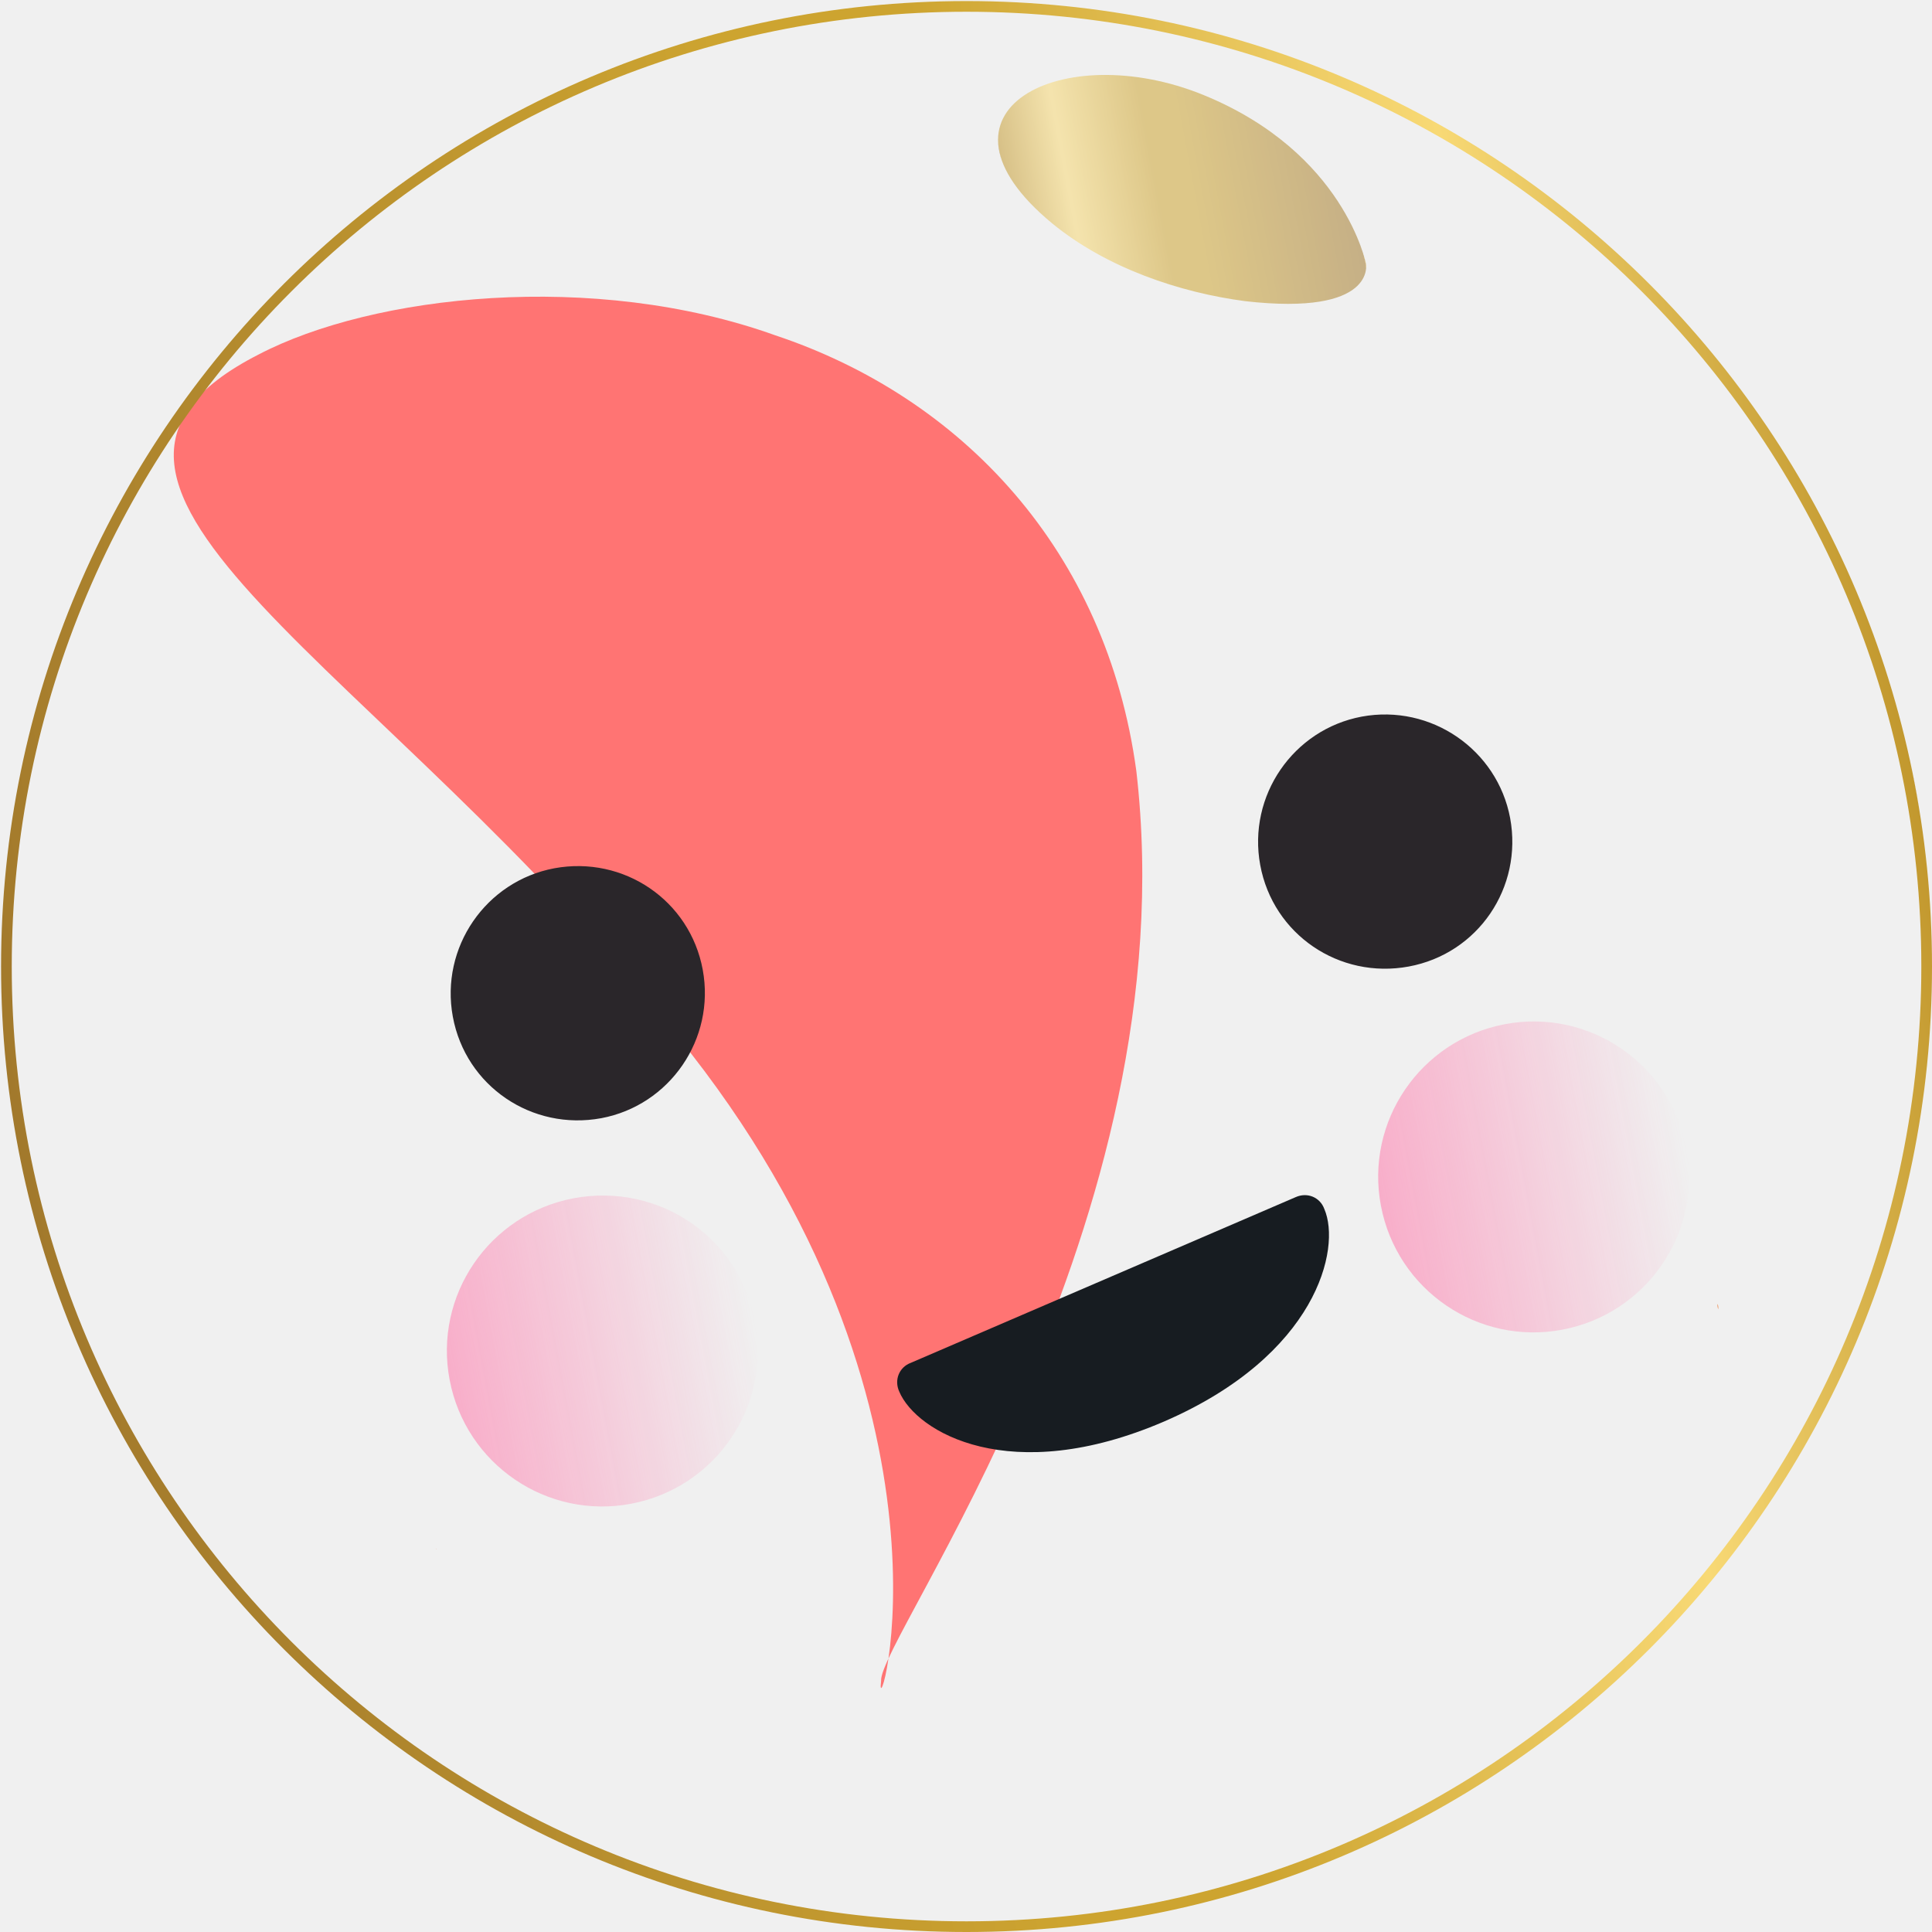
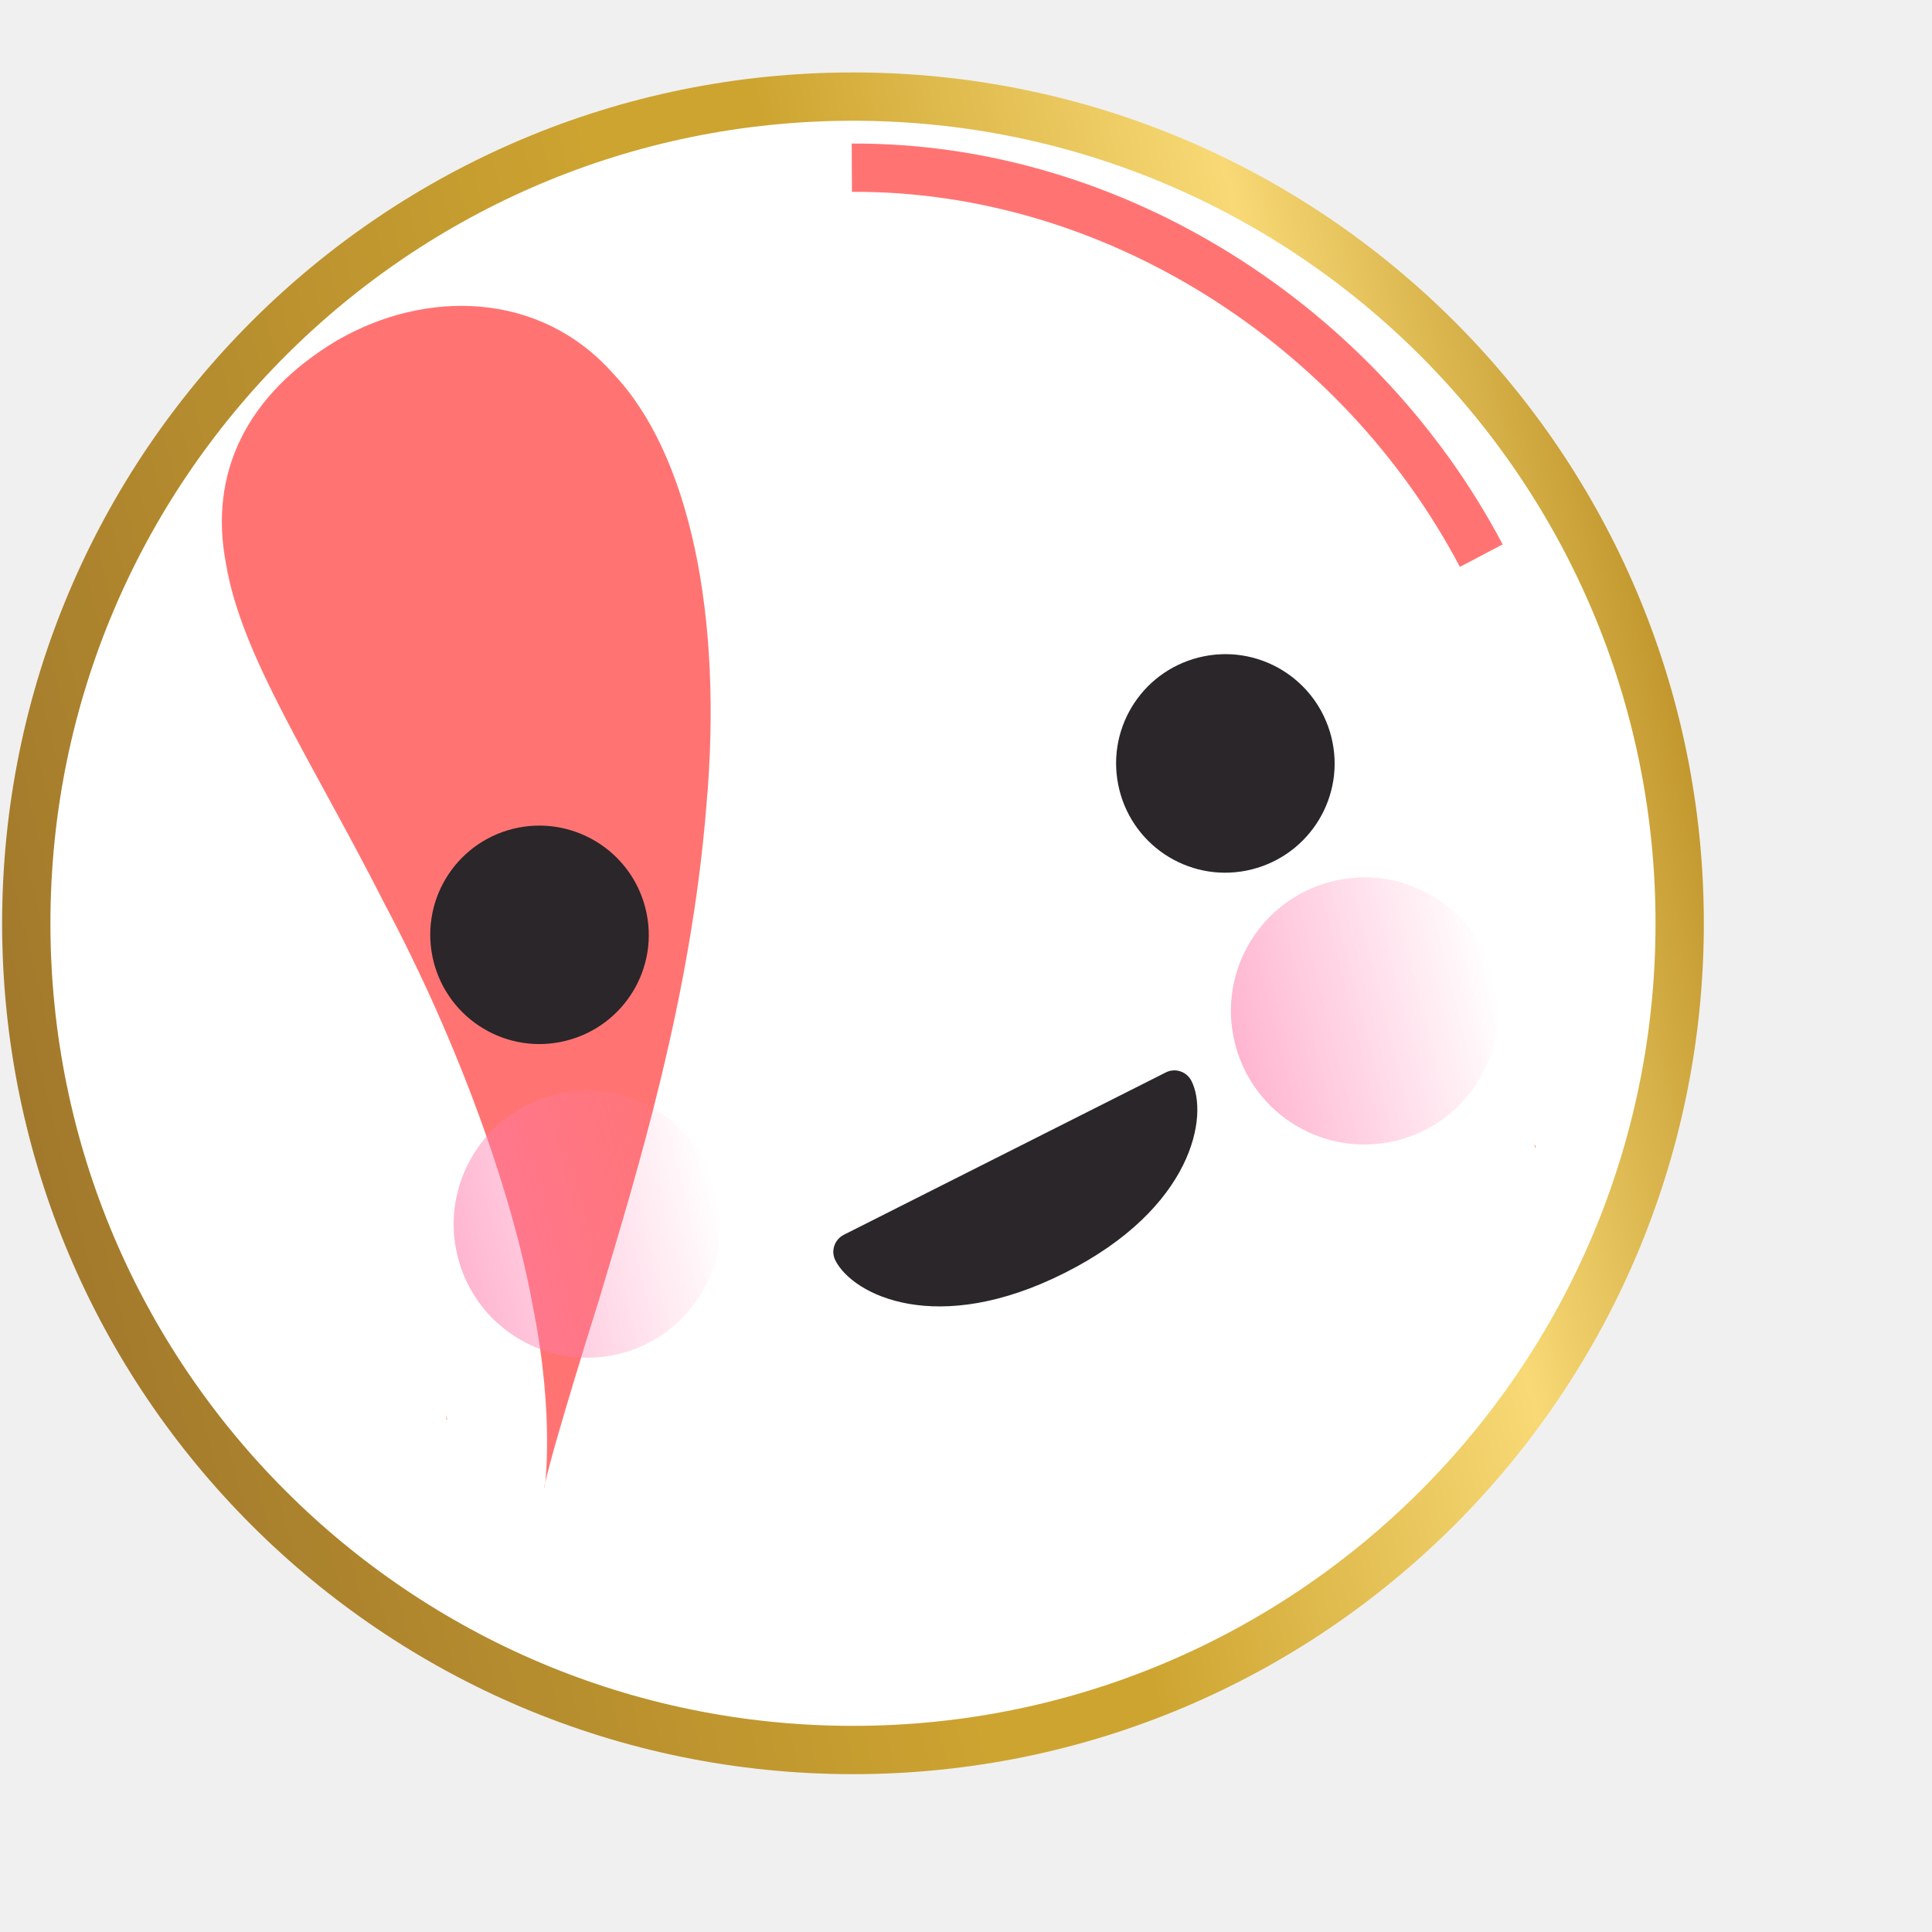
- <svg xmlns="http://www.w3.org/2000/svg" viewBox="41.9 73.6 180.9 180.9" enable-background="new 41.9 73.6 180.9 180.9">
-   <path fill="#FF7473" d="M148.3 145.8c4.9 42.3-24.2 81.3-23.9 85.2-.7 5.6 9.2-25.5-19.1-60.4-27.3-34.7-63.3-51.5-39.2-63.8 10.7-5.6 31.4-7.9 48.4-1.8 17.4 5.8 31 20.1 33.8 40.8z" />
-   <path fill="#ED9E6E" d="M82.7 218.6c.1 0 .1.1 0 0v-.4.4M202.8 196.2c0-.2 0-.4-.1-.5 0 .2 0 .3.1.5" />
-   <linearGradient id="a" gradientUnits="userSpaceOnUse" x1="77.755" y1="193.196" x2="106.816" y2="193.196" gradientTransform="matrix(.983 -.184 .184 .983 -27.944 27.191)">
-     <stop offset="0" stop-color="#FF7BAC" />
-     <stop offset="1" stop-color="#FF7BAC" stop-opacity="0" />
+ <svg xmlns="http://www.w3.org/2000/svg" version="1.1" id="Calque_1" x="0px" y="0px" viewBox="0 0 1000 1000" enable-background="new 0 0 1000 1000" xml:space="preserve">
+   <linearGradient id="SVGID_1_" gradientUnits="userSpaceOnUse" x1="3.236" y1="468.324" x2="884.182" y2="468.324" gradientTransform="matrix(0.9702 -0.2425 0.2425 0.9702 -102.478 131.142)">
+     <stop offset="0" style="stop-color:#C2982E" />
+     <stop offset="0" style="stop-color:#A2792C" />
+     <stop offset="0.461" style="stop-color:#CDA430" />
+     <stop offset="0.562" style="stop-color:#CDA430" />
+     <stop offset="0.82" style="stop-color:#F8D975" />
+     <stop offset="1" style="stop-color:#C2982E" />
+     <stop offset="1" style="stop-color:#A2792C" />
  </linearGradient>
-   <path opacity=".56" fill="url(#a)" d="M112.6 197.4c1.5 7.9-3.7 15.5-11.6 17-7.9 1.5-15.5-3.7-17-11.6-1.5-7.9 3.7-15.5 11.6-17 8-1.5 15.6 3.7 17 11.6" />
-   <linearGradient id="b" gradientUnits="userSpaceOnUse" x1="166.446" y1="193.196" x2="195.51" y2="193.196" gradientTransform="matrix(.983 -.184 .184 .983 -27.944 27.191)">
-     <stop offset="0" stop-color="#FF7BAC" />
-     <stop offset="1" stop-color="#FF7BAC" stop-opacity="0" />
+   <circle fill="#FFFFFF" stroke="url(#SVGID_1_)" stroke-width="25" stroke-miterlimit="10" cx="441.5" cy="477.9" r="427.9" />
+   <g>
+     <path fill="#FF7473" d="M199.2,468.1c-37.8-74.5-74.3-128.4-82.2-176.2c-9.1-46.9,10.5-87.6,57.3-115.6   c45.9-26.7,105.1-25.8,143.1,17.1c39.2,41.2,57.1,124.5,48.2,224.1c-8.1,100.2-36.3,190.5-54.9,253.1c-19.7,63-29.7,98.4-28.8,99.6   c-0.1,1,5.5-36.3-6.1-94C265.5,618.8,237.9,541,199.2,468.1z" />
+   </g>
+   <path fill="#ED9E6E" d="M231.1,734.7c0.1,0,0.3,0.1,0.5,0.2c-0.3-0.7-0.5-1.5-0.8-2.2C230.8,733.3,231,734,231.1,734.7" />
+   <path fill="#ED9E6E" d="M794.5,594.2c0.1-0.2,0.3-0.3,0.4-0.5c-0.3-0.6-0.4-1.3-0.7-1.9C794.3,592.6,794.4,593.4,794.5,594.2" />
+   <path fill="#2A262A" d="M620.5,340.3c-30.3,7.6-48.7,38.2-41.1,68.6c7.6,30.3,38.2,48.7,68.5,41.1c30.3-7.6,48.8-38.2,41.2-68.5  C681.5,351.1,650.8,332.7,620.5,340.3" />
+   <path fill="#2A262A" d="M551.2,658.8c-66.4,33.5-109.8,11.4-118.8-6.4c-2.5-4.9-0.5-10.8,4.4-13.3l166.6-84  c4.9-2.5,10.8-0.5,13.3,4.4C625.7,577.3,617.7,625.3,551.2,658.8z" />
+   <path fill="none" stroke="#FF7473" stroke-width="25" stroke-miterlimit="10" d="M440.9,86.8c135.6-0.7,263.1,81.8,325.8,200.8" />
+   <linearGradient id="SVGID_2_" gradientUnits="userSpaceOnUse" x1="620.439" y1="576.521" x2="758.687" y2="576.521" gradientTransform="matrix(0.9702 -0.2425 0.2425 0.9702 -102.478 131.142)">
+     <stop offset="0" style="stop-color:#FF7BAC" />
+     <stop offset="1" style="stop-color:#FF7BAC;stop-opacity:0" />
  </linearGradient>
-   <path opacity=".56" fill="url(#b)" d="M199.8 181.1c1.5 7.9-3.7 15.5-11.6 17-7.9 1.5-15.5-3.7-17-11.6-1.5-7.9 3.7-15.5 11.6-17 7.9-1.5 15.5 3.7 17 11.6" />
-   <linearGradient id="c" gradientUnits="userSpaceOnUse" x1="-26.21" y1="96.57" x2="5.521" y2="96.57" gradientTransform="matrix(-.983 .184 .184 .983 124.415 -1.369)">
-     <stop offset="0" stop-color="#C2982E" />
-     <stop offset="0" stop-color="#A2792C" />
-     <stop offset=".461" stop-color="#CDA430" />
-     <stop offset=".562" stop-color="#CDA430" />
-     <stop offset=".82" stop-color="#F8D975" />
-     <stop offset="1" stop-color="#C2982E" />
-     <stop offset="1" stop-color="#A2792C" />
+   <path opacity="0.56" fill="url(#SVGID_2_)" d="M773.4,506.5c9.2,37-13.3,74.5-50.3,83.8c-37.1,9.3-74.6-13.2-83.9-50.3  c-9.3-37,13.3-74.6,50.3-83.8C726.6,446.9,764.1,469.5,773.4,506.5" />
+   <path fill="#2A262A" d="M334.1,470.2c-7.6-30.3-38.3-48.7-68.6-41.2c-30.3,7.6-48.7,38.2-41.1,68.6c7.6,30.3,38.3,48.7,68.5,41.1  C323.3,531.1,341.7,500.5,334.1,470.2" />
+   <linearGradient id="SVGID_3_" gradientUnits="userSpaceOnUse" x1="203.318" y1="586.035" x2="341.555" y2="586.035" gradientTransform="matrix(0.9702 -0.2425 0.2425 0.9702 -102.478 131.142)">
+     <stop offset="0" style="stop-color:#FF7BAC" />
+     <stop offset="1" style="stop-color:#FF7BAC;stop-opacity:0" />
  </linearGradient>
-   <path opacity=".54" fill="url(#c)" d="M154.6 82.5c-13.2-5.4-26.9 1.5-14.2 12 5.1 4.2 12 6.5 18.1 7.3 12.3 1.4 11.3-3.5 11.3-3.5s-2-10.4-15.2-15.8" />
-   <path fill="#2A262A" d="M107.7 164.4c-1.2-6.5-7.4-10.7-13.9-9.5-6.4 1.2-10.7 7.4-9.5 13.9 1.2 6.5 7.4 10.7 13.9 9.5 6.4-1.2 10.7-7.4 9.5-13.9M169.4 140.7c-6.4 1.2-10.7 7.4-9.5 13.9 1.2 6.5 7.4 10.7 13.9 9.5 6.5-1.2 10.7-7.4 9.5-13.9-1.2-6.4-7.4-10.7-13.9-9.5" />
-   <path fill="#171C21" d="M150.9 206.7c-14.4 6.2-23.2 1-24.8-2.8-.5-1.1 0-2.3 1.1-2.7l36-15.5c1.1-.5 2.3 0 2.7 1.1 1.6 3.7-.7 13.7-15 19.9z" />
-   <linearGradient id="d" gradientUnits="userSpaceOnUse" x1="41.877" y1="164.099" x2="222.822" y2="164.099" gradientTransform="matrix(.983 -.184 .184 .983 -27.944 27.191)">
-     <stop offset="0" stop-color="#C2982E" />
-     <stop offset="0" stop-color="#A2792C" />
-     <stop offset=".461" stop-color="#CDA430" />
-     <stop offset=".562" stop-color="#CDA430" />
-     <stop offset=".82" stop-color="#F8D975" />
-     <stop offset="1" stop-color="#C2982E" />
-     <stop offset="1" stop-color="#A2792C" />
-   </linearGradient>
-   <circle stroke="url(#d)" stroke-miterlimit="10" cx="132.4" cy="164.1" r="89.9" fill="none" />
+   <path opacity="0.56" fill="url(#SVGID_3_)" d="M371,616.9c9.2,37-13.2,74.5-50.3,83.8c-37,9.2-74.6-13.3-83.8-50.3  c-9.3-37,13.3-74.6,50.3-83.8C324.2,557.3,361.7,579.9,371,616.9" />
</svg>
